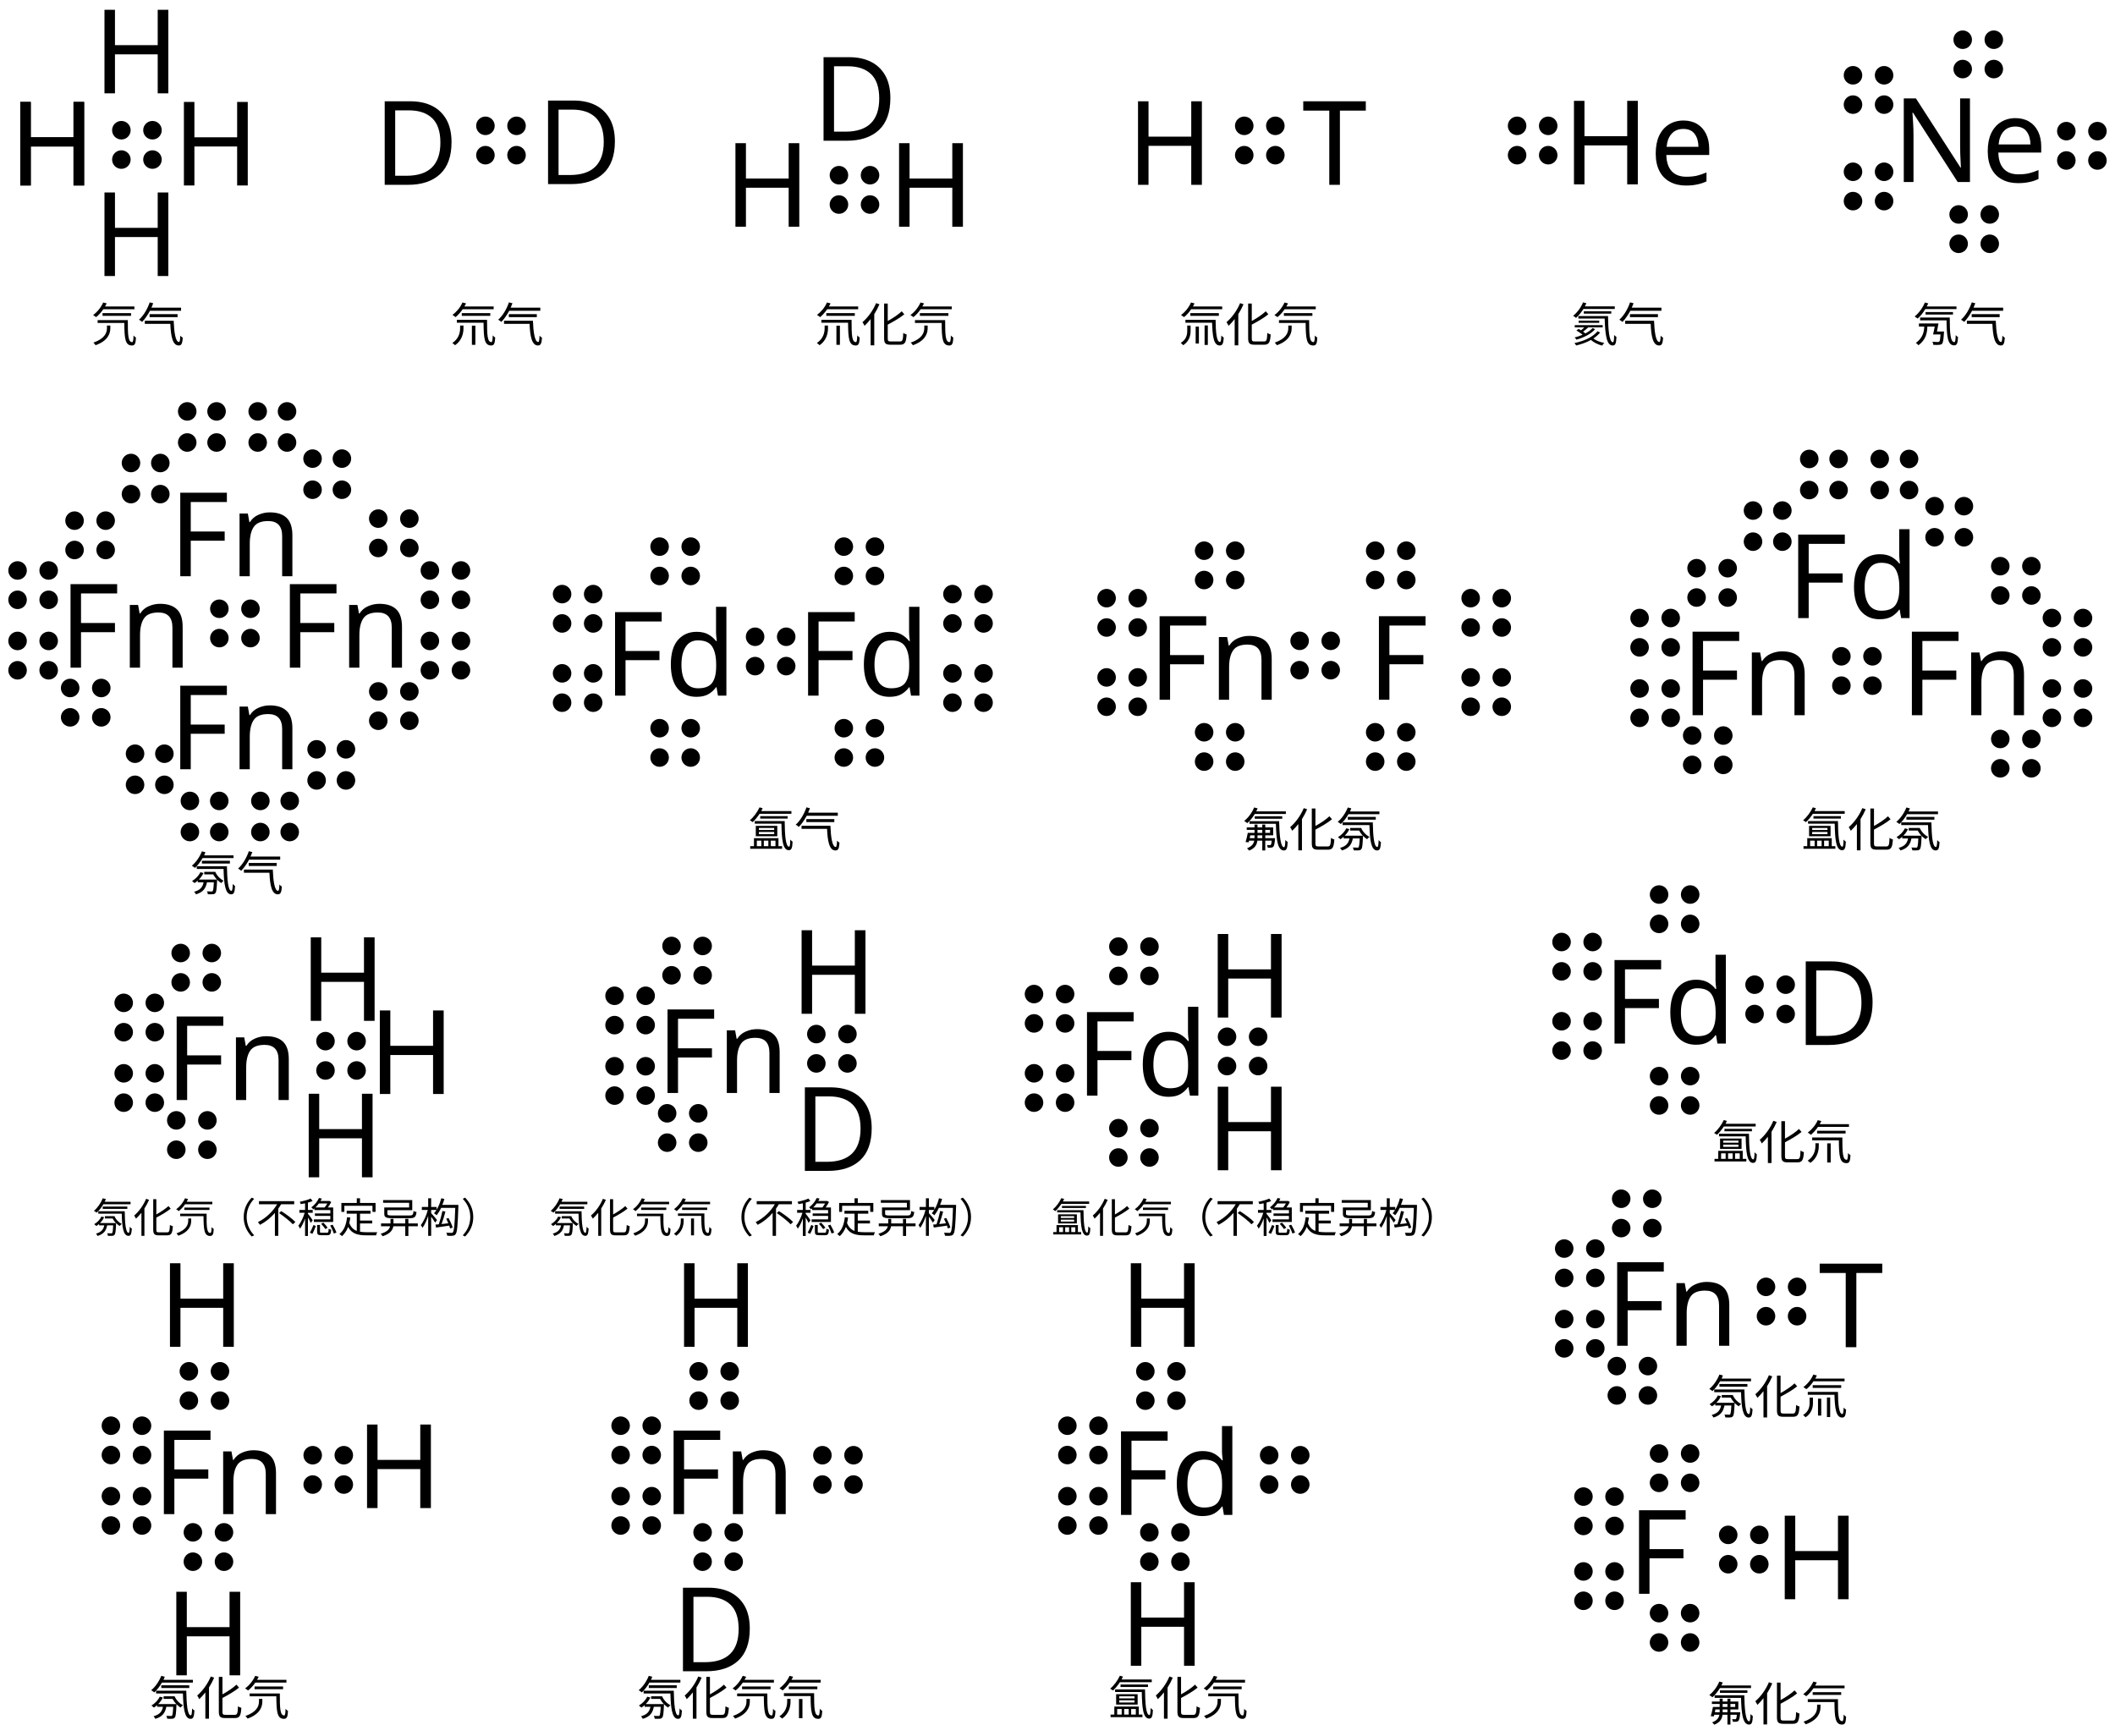
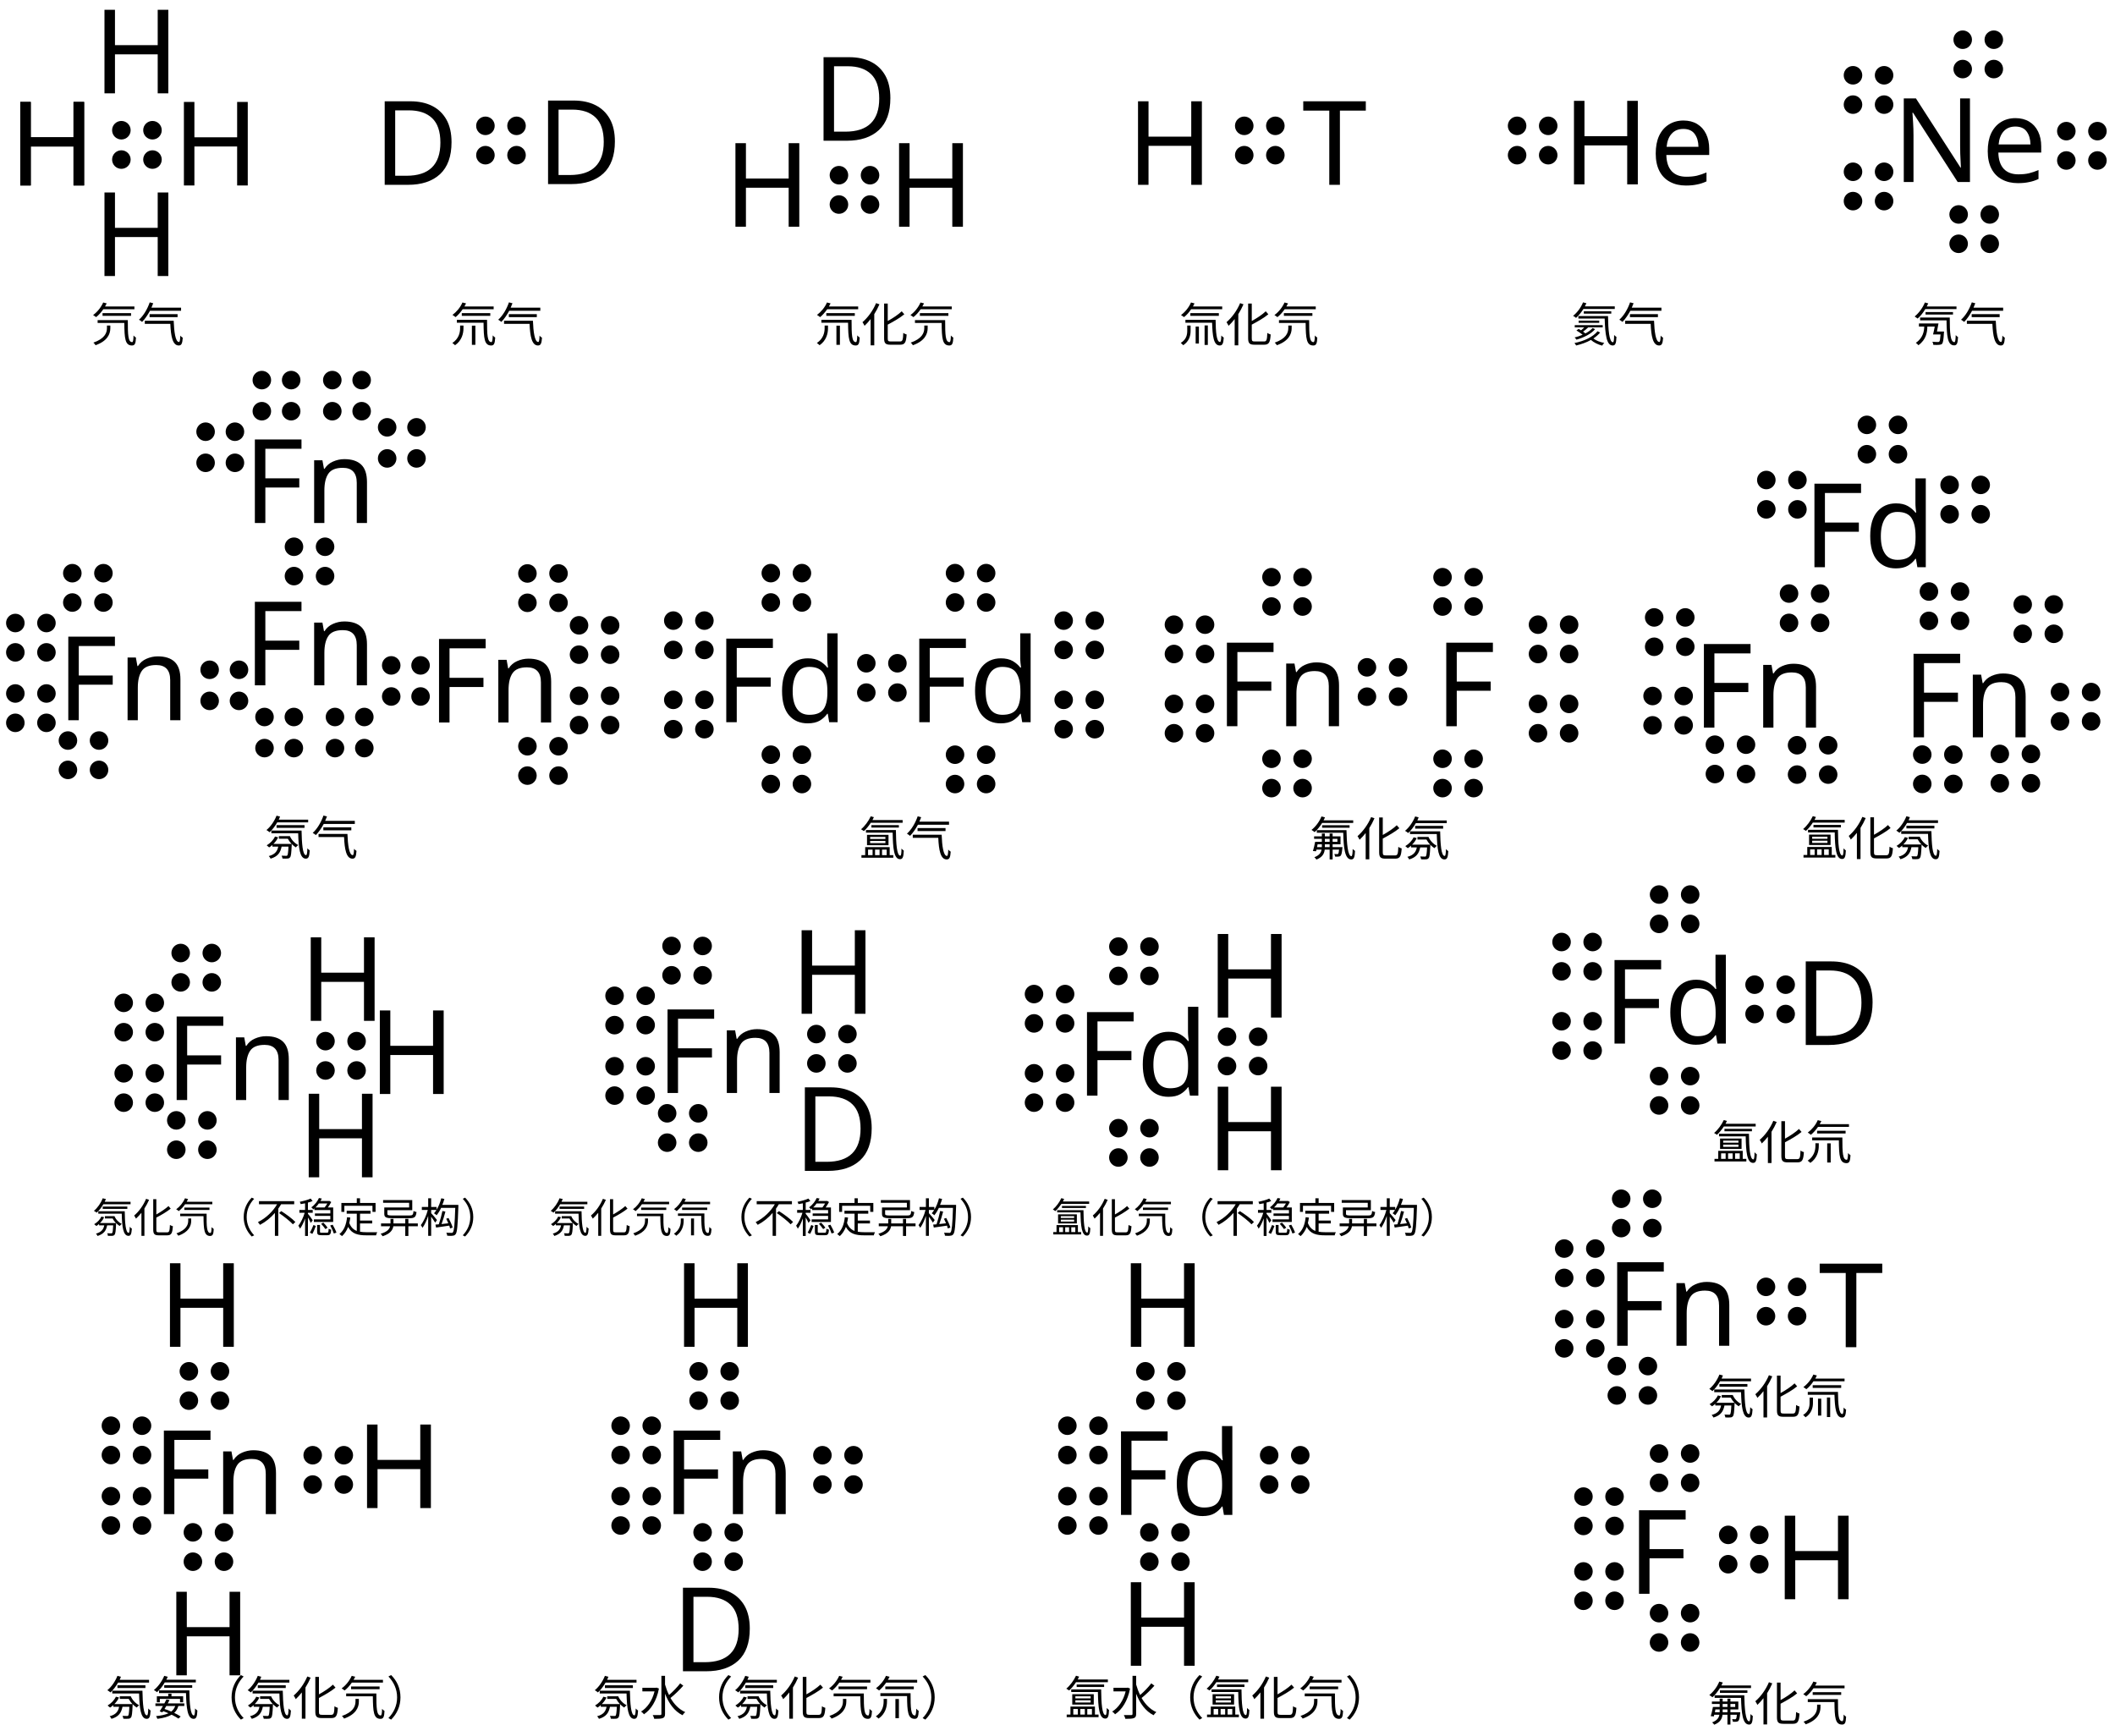
<svg xmlns="http://www.w3.org/2000/svg" xmlns:xlink="http://www.w3.org/1999/xlink" width="255.158mm" height="209.377mm" viewBox="0 0 255.159 209.377" version="1.1" id="svg5">
  <defs id="defs2">
    <rect x="-83.623" y="454.277" width="1100.661" height="101.704" id="rect59692" />
  </defs>
  <g id="layer1" transform="translate(-7.616164,-3.940977)">
-     <g id="g10414" transform="rotate(-90,38.92061,58.09317)">
-       <use x="0" y="0" xlink:href="#use7798" id="use10402" transform="translate(-19.78831,-23.38724)" width="100%" height="100%" />
-       <use x="0" y="0" xlink:href="#use7800" id="use10404" transform="translate(-19.78831,-23.38724)" width="100%" height="100%" />
-       <use x="0" y="0" xlink:href="#use7802" id="use10406" transform="translate(-19.78831,-23.91641)" width="100%" height="100%" />
-       <use x="0" y="0" xlink:href="#use7804" id="use10408" transform="translate(-19.25914,-22.85807)" width="100%" height="100%" />
+     <g id="g10414" transform="rotate(-90,41.53329,51.7048)">
+       <use x="0" y="0" xlink:href="#use7798" id="use10402" transform="translate(-37.78297,-30.0035)" width="100%" height="100%" />
+       <use x="0" y="0" xlink:href="#use7800" id="use10404" transform="translate(-37.78297,-30.0035)" width="100%" height="100%" />
+       <use x="0" y="0" xlink:href="#use7802" id="use10406" transform="translate(-37.78297,-30.53266)" width="100%" height="100%" />
+       <use x="0" y="0" xlink:href="#use7804" id="use10408" transform="translate(-37.2538,-29.47433)" width="100%" height="100%" />
    </g>
    <text xml:space="preserve" style="font-size:14.111px;line-height:1.25;font-family:sans-serif;letter-spacing:0px;word-spacing:0px;stroke-width:0.265" x="8.689" y="26.317" id="text1618">
      <tspan id="tspan1616" style="font-size:14.111px;stroke-width:0.265" x="8.689" y="26.317">H</tspan>
    </text>
    <use x="0" y="0" xlink:href="#text1618" id="use3438" transform="translate(10.1579,-11.11619)" width="100%" height="100%" />
    <use x="0" y="0" xlink:href="#use3438" id="use3440" transform="translate(9.582923,11.11619)" width="100%" height="100%" />
    <use x="0" y="0" xlink:href="#use3440" id="use3442" transform="translate(-9.582923,10.92453)" width="100%" height="100%" />
    <g id="g4868" transform="translate(-0.1776236,-0.06658741)">
      <circle style="fill:#000000;stroke:none;stroke-width:0.158;stroke-linecap:round;stroke-dasharray:0.473, 0.473" id="circle3462" cx="66.357" cy="19.188" r="1.119" />
      <circle style="fill:#000000;stroke:none;stroke-width:0.158;stroke-linecap:round;stroke-dasharray:0.473, 0.473" id="circle3464" cx="66.357" cy="22.728" r="1.119" />
      <circle style="fill:#000000;stroke:none;stroke-width:0.158;stroke-linecap:round;stroke-dasharray:0.473, 0.473" id="circle3466" cx="70.109" cy="19.188" r="1.119" />
      <circle style="fill:#000000;stroke:none;stroke-width:0.158;stroke-linecap:round;stroke-dasharray:0.473, 0.473" id="circle3468" cx="70.109" cy="22.728" r="1.119" />
    </g>
    <text xml:space="preserve" style="font-size:14.111px;line-height:1.25;font-family:sans-serif;letter-spacing:0px;word-spacing:0px;stroke-width:0.265" x="52.654" y="26.239" id="text3472">
      <tspan id="tspan3470" style="font-size:14.111px;stroke-width:0.265" x="52.654" y="26.239">D</tspan>
    </text>
    <use x="0" y="0" xlink:href="#text3472" id="use4854" transform="translate(19.70815,-0.08881178)" width="100%" height="100%" />
    <text xml:space="preserve" style="font-size:14.111px;line-height:1.25;font-family:sans-serif;letter-spacing:0px;word-spacing:0px;stroke-width:0.265" x="8.689" y="26.317" id="text4954">
      <tspan id="tspan4952" style="font-size:14.111px;stroke-width:0.265" x="8.689" y="26.317">H</tspan>
    </text>
    <text xml:space="preserve" style="font-size:14.111px;line-height:1.25;font-family:sans-serif;letter-spacing:0px;word-spacing:0px;stroke-width:0.265" x="196.13" y="26.181" id="text5726">
      <tspan id="tspan5724" style="font-size:14.111px;stroke-width:0.265" x="196.13" y="26.181">He</tspan>
    </text>
    <use x="0" y="0" xlink:href="#g4868" id="use6334" transform="translate(-43.92084,0.5291667)" width="100%" height="100%" />
    <use x="0" y="0" xlink:href="#g4868" id="use6336" transform="translate(124.464)" width="100%" height="100%" />
    <use x="0" y="0" xlink:href="#g4868" id="use6344" transform="translate(91.54584)" width="100%" height="100%" />
    <text xml:space="preserve" style="font-size:14.111px;line-height:1.25;font-family:sans-serif;letter-spacing:0px;word-spacing:0px;stroke-width:0.265" x="143.537" y="26.239" id="text6348">
      <tspan id="tspan6346" style="font-size:14.111px;stroke-width:0.265" x="143.537" y="26.239">H</tspan>
    </text>
    <text xml:space="preserve" style="font-size:14.111px;line-height:1.25;font-family:sans-serif;letter-spacing:0px;word-spacing:0px;stroke-width:0.265" x="164.703" y="26.239" id="text6454">
      <tspan id="tspan6452" style="font-size:14.111px;stroke-width:0.265" x="164.703" y="26.239">T</tspan>
    </text>
    <use x="0" y="0" xlink:href="#g4868" id="use6844" transform="translate(42.64786,5.955647)" width="100%" height="100%" />
    <use x="0" y="0" xlink:href="#use3440" id="use6928" transform="translate(86.27902,4.975172)" width="100%" height="100%" />
    <use x="0" y="0" xlink:href="#text4954" id="use6930" transform="translate(86.27902,4.975172)" width="100%" height="100%" />
    <use x="0" y="0" xlink:href="#text3472" id="use6932" transform="translate(52.94285,-5.31982)" width="100%" height="100%" />
-     <text xml:space="preserve" style="font-size:14.111px;line-height:1.25;font-family:sans-serif;letter-spacing:0px;word-spacing:0px;stroke-width:0.265" x="80.443" y="87.867" id="text6936">
-       <tspan id="tspan6934" style="font-size:14.111px;stroke-width:0.265" x="80.443" y="87.867">Fd</tspan>
-     </text>
-     <use x="0" y="0" xlink:href="#use6844" id="use7450" transform="translate(-21.63396,44.80973)" width="100%" height="100%" />
+     <text xml:space="preserve" style="font-size:14.111px;line-height:1.25;font-family:sans-serif;letter-spacing:0px;word-spacing:0px;stroke-width:0.265" x="93.859" y="91.064" id="text6936">
+       <tspan id="tspan6934" style="font-size:14.111px;stroke-width:0.265" x="93.859" y="91.064">Fd</tspan>
+     </text>
+     <use x="0" y="0" xlink:href="#use6844" id="use7450" transform="translate(-8.217552,48.00682)" width="100%" height="100%" />
    <use x="0" y="0" xlink:href="#use7450" id="use7452" transform="translate(-11.76571,5.727136)" width="100%" height="100%" />
-     <use x="0" y="0" xlink:href="#use7452" id="use7454" transform="translate(-5.6666665e-8,9.559635)" width="100%" height="100%" />
+     <use x="0" y="0" xlink:href="#use7452" id="use7454" transform="translate(-3.3333334e-8,9.559635)" width="100%" height="100%" />
    <use x="0" y="0" xlink:href="#use7454" id="use7456" transform="translate(11.76571,6.618208)" width="100%" height="100%" />
    <use x="0" y="0" xlink:href="#use7456" id="use7458" transform="translate(11.52059,-11.03035)" width="100%" height="100%" />
-     <text xml:space="preserve" style="font-size:14.111px;line-height:1.25;font-family:sans-serif;letter-spacing:0px;word-spacing:0px;stroke-width:0.265" x="103.729" y="87.867" id="text7462">
-       <tspan id="tspan7460" style="font-size:14.111px;stroke-width:0.265" x="103.729" y="87.867">Fd</tspan>
+     <text xml:space="preserve" style="font-size:14.111px;line-height:1.25;font-family:sans-serif;letter-spacing:0px;word-spacing:0px;stroke-width:0.265" x="117.146" y="91.064" id="text7462">
+       <tspan id="tspan7460" style="font-size:14.111px;stroke-width:0.265" x="117.146" y="91.064">Fd</tspan>
    </text>
    <use x="0" y="0" xlink:href="#use7452" id="use7468" transform="translate(47.09584)" width="100%" height="100%" />
    <use x="0" y="0" xlink:href="#use7454" id="use7470" transform="translate(47.09584)" width="100%" height="100%" />
    <use x="0" y="0" xlink:href="#use7450" id="use7472" transform="translate(22.225)" width="100%" height="100%" />
    <use x="0" y="0" xlink:href="#use7456" id="use7474" transform="translate(22.225)" width="100%" height="100%" />
    <text xml:space="preserve" style="font-size:14.111px;line-height:1.25;font-family:sans-serif;letter-spacing:0px;word-spacing:0px;stroke-width:0.265" x="201.021" y="129.84" id="text7496">
      <tspan id="tspan7494" style="font-size:14.111px;stroke-width:0.265" x="201.021" y="129.84">Fd</tspan>
    </text>
    <use x="0" y="0" xlink:href="#use6844" id="use7498" transform="translate(98.94443,86.78256)" width="100%" height="100%" />
-     <use x="0" y="0" xlink:href="#use7450" id="use7500" transform="translate(108.8127,47.69997)" width="100%" height="100%" />
-     <use x="0" y="0" xlink:href="#use7452" id="use7502" transform="translate(120.5785,51.53247)" width="100%" height="100%" />
-     <use x="0" y="0" xlink:href="#use7454" id="use7504" transform="translate(132.3442,48.59104)" width="100%" height="100%" />
-     <use x="0" y="0" xlink:href="#use7456" id="use7506" transform="translate(132.0991,30.94249)" width="100%" height="100%" />
+     <use x="0" y="0" xlink:href="#use7450" id="use7500" transform="translate(95.39633,44.50287)" width="100%" height="100%" />
+     <use x="0" y="0" xlink:href="#use7452" id="use7502" transform="translate(107.162,48.33537)" width="100%" height="100%" />
+     <use x="0" y="0" xlink:href="#use7454" id="use7504" transform="translate(118.9278,45.39394)" width="100%" height="100%" />
+     <use x="0" y="0" xlink:href="#use7456" id="use7506" transform="translate(118.6826,27.74539)" width="100%" height="100%" />
    <use x="0" y="0" xlink:href="#use6932" id="use7680" transform="translate(118.4965,109.0884)" width="100%" height="100%" />
    <text xml:space="preserve" style="font-size:14.111px;line-height:1.25;font-family:sans-serif;letter-spacing:0px;word-spacing:0px;stroke-width:0.265" x="137.377" y="136.119" id="text7684">
      <tspan id="tspan7682" style="font-size:14.111px;stroke-width:0.265" x="137.377" y="136.119">Fd</tspan>
    </text>
    <use x="0" y="0" xlink:href="#use6844" id="use7686" transform="translate(33.71274,93.06136)" width="100%" height="100%" />
-     <use x="0" y="0" xlink:href="#use7450" id="use7688" transform="translate(45.16849,53.97877)" width="100%" height="100%" />
-     <use x="0" y="0" xlink:href="#use7452" id="use7690" transform="translate(56.93419,57.81127)" width="100%" height="100%" />
-     <use x="0" y="0" xlink:href="#use7454" id="use7692" transform="translate(67.11239,54.86984)" width="100%" height="100%" />
-     <use x="0" y="0" xlink:href="#use7456" id="use7694" transform="translate(68.45478,37.22129)" width="100%" height="100%" />
+     <use x="0" y="0" xlink:href="#use7450" id="use7688" transform="translate(31.75208,50.78167)" width="100%" height="100%" />
+     <use x="0" y="0" xlink:href="#use7452" id="use7690" transform="translate(43.51778,54.61417)" width="100%" height="100%" />
+     <use x="0" y="0" xlink:href="#use7454" id="use7692" transform="translate(53.69598,51.67274)" width="100%" height="100%" />
+     <use x="0" y="0" xlink:href="#use7456" id="use7694" transform="translate(55.03837,34.02419)" width="100%" height="100%" />
    <use x="0" y="0" xlink:href="#use3442" id="use7696" transform="translate(134.307,89.45736)" width="100%" height="100%" />
    <use x="0" y="0" xlink:href="#use7696" id="use7698" transform="translate(-2.4333333e-6,18.42284)" width="100%" height="100%" />
-     <text xml:space="preserve" style="font-size:14.111px;line-height:1.25;font-family:sans-serif;letter-spacing:0px;word-spacing:0px;stroke-width:0.265" x="14.751" y="84.488" id="text7782">
-       <tspan id="tspan7780" style="font-size:14.111px;stroke-width:0.265" x="14.751" y="84.488">Fn</tspan>
-     </text>
-     <use x="0" y="0" xlink:href="#use6844" id="use7784" transform="translate(-92.21664,41.67528)" width="100%" height="100%" />
-     <use x="0" y="0" xlink:href="#use7450" id="use7786" transform="translate(-77.45756,2.876739)" width="100%" height="100%" />
-     <use x="0" y="0" xlink:href="#use7452" id="use7788" transform="translate(-65.69185,5.650905)" width="100%" height="100%" />
-     <use x="0" y="0" xlink:href="#use7454" id="use7790" transform="translate(-59.34615,1.767931)" width="100%" height="100%" />
-     <use x="0" y="0" xlink:href="#use7456" id="use7792" transform="translate(-53.11293,-14.40992)" width="100%" height="100%" />
-     <text xml:space="preserve" style="font-size:14.111px;line-height:1.25;font-family:sans-serif;letter-spacing:0px;word-spacing:0px;stroke-width:0.265" x="41.212" y="84.488" id="text7796">
-       <tspan id="tspan7794" style="font-size:14.111px;stroke-width:0.265" x="41.212" y="84.488">Fn</tspan>
-     </text>
-     <use x="0" y="0" xlink:href="#use7452" id="use7798" transform="translate(-15.95018,-2.8504)" width="100%" height="100%" />
-     <use x="0" y="0" xlink:href="#use7454" id="use7800" transform="translate(-15.95018,-3.908734)" width="100%" height="100%" />
-     <use x="0" y="0" xlink:href="#use7450" id="use7802" transform="translate(-33.94184,-3.379567)" width="100%" height="100%" />
-     <use x="0" y="0" xlink:href="#use7456" id="use7804" transform="translate(-33.94184,-4.437901)" width="100%" height="100%" />
-     <text xml:space="preserve" style="font-size:14.111px;line-height:1.25;font-family:sans-serif;letter-spacing:0px;word-spacing:0px;stroke-width:0.265" x="27.987" y="73.457" id="text10398">
-       <tspan id="tspan10396" style="font-size:14.111px;stroke-width:0.265" x="27.987" y="73.457">Fn</tspan>
-     </text>
-     <use x="0" y="0" xlink:href="#text10398" id="use10400" transform="translate(0,23.28629)" width="100%" height="100%" />
-     <use x="0" y="0" xlink:href="#g10414" id="use10416" transform="rotate(180,36.3858,78.94559)" width="100%" height="100%" />
-     <text xml:space="preserve" style="font-size:14.111px;line-height:1.25;font-family:sans-serif;letter-spacing:0px;word-spacing:0px;stroke-width:0.265" x="146.135" y="88.357" id="text10420">
-       <tspan id="tspan10418" style="font-size:14.111px;stroke-width:0.265" x="146.135" y="88.357">Fn</tspan>
-     </text>
-     <use x="0" y="0" xlink:href="#use6844" id="use10422" transform="translate(44.0579,45.29996)" width="100%" height="100%" />
-     <use x="0" y="0" xlink:href="#use7450" id="use10424" transform="translate(53.92615,6.217374)" width="100%" height="100%" />
-     <use x="0" y="0" xlink:href="#use7452" id="use10426" transform="translate(65.69185,10.04987)" width="100%" height="100%" />
-     <use x="0" y="0" xlink:href="#use7454" id="use10428" transform="translate(77.45756,7.108446)" width="100%" height="100%" />
-     <use x="0" y="0" xlink:href="#use7456" id="use10430" transform="translate(77.21244,-10.54011)" width="100%" height="100%" />
-     <text xml:space="preserve" style="font-size:14.111px;line-height:1.25;font-family:sans-serif;letter-spacing:0px;word-spacing:0px;stroke-width:0.265" x="172.596" y="88.357" id="text10434">
-       <tspan id="tspan10432" style="font-size:14.111px;stroke-width:0.265" x="172.596" y="88.357">F</tspan>
-     </text>
-     <use x="0" y="0" xlink:href="#use7452" id="use10436" transform="translate(109.6127,0.4902377)" width="100%" height="100%" />
-     <use x="0" y="0" xlink:href="#use7454" id="use10438" transform="translate(109.6127,0.4902377)" width="100%" height="100%" />
-     <use x="0" y="0" xlink:href="#use7450" id="use10440" transform="translate(86.32935,0.4902377)" width="100%" height="100%" />
-     <use x="0" y="0" xlink:href="#use7456" id="use10442" transform="translate(86.32935,0.4902377)" width="100%" height="100%" />
+     <text xml:space="preserve" style="font-size:14.111px;line-height:1.25;font-family:sans-serif;letter-spacing:0px;word-spacing:0px;stroke-width:0.265" x="14.482" y="90.827" id="text7782">
+       <tspan id="tspan7780" style="font-size:14.111px;stroke-width:0.265" x="14.482" y="90.827">Fn</tspan>
+     </text>
+     <use x="0" y="0" xlink:href="#use6844" id="use7784" transform="translate(-92.48592,48.01481)" width="100%" height="100%" />
+     <use x="0" y="0" xlink:href="#use7450" id="use7786" transform="translate(-91.14324,6.01917)" width="100%" height="100%" />
+     <use x="0" y="0" xlink:href="#use7452" id="use7788" transform="translate(-79.37753,8.793335)" width="100%" height="100%" />
+     <use x="0" y="0" xlink:href="#use7454" id="use7790" transform="translate(-73.03183,4.910362)" width="100%" height="100%" />
+     <use x="0" y="0" xlink:href="#use7456" id="use7792" transform="translate(-57.52828,-25.08687)" width="100%" height="100%" />
+     <text xml:space="preserve" style="font-size:14.111px;line-height:1.25;font-family:sans-serif;letter-spacing:0px;word-spacing:0px;stroke-width:0.265" x="59.207" y="91.104" id="text7796">
+       <tspan id="tspan7794" style="font-size:14.111px;stroke-width:0.265" x="59.207" y="91.104">Fn</tspan>
+     </text>
+     <use x="0" y="0" xlink:href="#use7452" id="use7798" transform="translate(-11.37192,0.5687604)" width="100%" height="100%" />
+     <use x="0" y="0" xlink:href="#use7454" id="use7800" transform="translate(-11.37192,-0.4895729)" width="100%" height="100%" />
+     <use x="0" y="0" xlink:href="#use7450" id="use7802" transform="translate(-29.36359,0.03959374)" width="100%" height="100%" />
+     <use x="0" y="0" xlink:href="#use7456" id="use7804" transform="translate(-29.36359,-1.01874)" width="100%" height="100%" />
+     <text xml:space="preserve" style="font-size:14.111px;line-height:1.25;font-family:sans-serif;letter-spacing:0px;word-spacing:0px;stroke-width:0.265" x="36.988" y="67.036" id="text10398">
+       <tspan id="tspan10396" style="font-size:14.111px;stroke-width:0.265" x="36.988" y="67.036">Fn</tspan>
+     </text>
+     <use x="0" y="0" xlink:href="#text10398" id="use10400" transform="translate(1.4842041e-8,19.58212)" width="100%" height="100%" />
+     <use x="0" y="0" xlink:href="#g10414" id="use10416" transform="rotate(180,45.38685,71.9949)" width="100%" height="100%" />
+     <text xml:space="preserve" style="font-size:14.111px;line-height:1.25;font-family:sans-serif;letter-spacing:0px;word-spacing:0px;stroke-width:0.265" x="154.259" y="91.555" id="text10420">
+       <tspan id="tspan10418" style="font-size:14.111px;stroke-width:0.265" x="154.259" y="91.555">Fn</tspan>
+     </text>
+     <use x="0" y="0" xlink:href="#use6844" id="use10422" transform="translate(52.18263,48.49706)" width="100%" height="100%" />
+     <use x="0" y="0" xlink:href="#use7450" id="use10424" transform="translate(48.63448,6.217374)" width="100%" height="100%" />
+     <use x="0" y="0" xlink:href="#use7452" id="use10426" transform="translate(60.40018,10.04987)" width="100%" height="100%" />
+     <use x="0" y="0" xlink:href="#use7454" id="use10428" transform="translate(72.16589,7.108446)" width="100%" height="100%" />
+     <use x="0" y="0" xlink:href="#use7456" id="use10430" transform="translate(71.92077,-10.54011)" width="100%" height="100%" />
+     <text xml:space="preserve" style="font-size:14.111px;line-height:1.25;font-family:sans-serif;letter-spacing:0px;word-spacing:0px;stroke-width:0.265" x="180.721" y="91.555" id="text10434">
+       <tspan id="tspan10432" style="font-size:14.111px;stroke-width:0.265" x="180.721" y="91.555">F</tspan>
+     </text>
+     <use x="0" y="0" xlink:href="#use7452" id="use10436" transform="translate(104.321,0.4902376)" width="100%" height="100%" />
+     <use x="0" y="0" xlink:href="#use7454" id="use10438" transform="translate(104.321,0.4902376)" width="100%" height="100%" />
+     <use x="0" y="0" xlink:href="#use7450" id="use10440" transform="translate(81.03768,0.4902376)" width="100%" height="100%" />
+     <use x="0" y="0" xlink:href="#use7456" id="use10442" transform="translate(81.03768,0.4902376)" width="100%" height="100%" />
    <text xml:space="preserve" style="font-size:14.111px;line-height:1.25;font-family:sans-serif;letter-spacing:0px;word-spacing:0px;stroke-width:0.265" x="235.917" y="25.893" id="text11254">
      <tspan id="tspan11252" style="font-size:14.111px;stroke-width:0.265" x="235.917" y="25.893">Ne</tspan>
    </text>
-     <use x="0" y="0" xlink:href="#use10426" id="use11534" transform="translate(90.04643,-60.99965)" width="100%" height="100%" />
+     <use x="0" y="0" xlink:href="#use10426" id="use11534" transform="translate(81.92169,-64.19675)" width="100%" height="100%" />
    <use x="0" y="0" xlink:href="#use11534" id="use11536" transform="translate(1.5185801e-7,-11.64167)" width="100%" height="100%" />
    <use x="0" y="0" xlink:href="#use11534" id="use11538" transform="translate(12.74618,5.147496)" width="100%" height="100%" />
    <use x="0" y="0" xlink:href="#use11538" id="use11540" transform="translate(0.4902381,-21.08022)" width="100%" height="100%" />
    <use x="0" y="0" xlink:href="#use11540" id="use11542" transform="translate(12.50106,11.03035)" width="100%" height="100%" />
-     <use x="0" y="0" xlink:href="#g10414" id="use11544" transform="translate(195.6853,5.736244)" width="100%" height="100%" />
-     <use x="0" y="0" xlink:href="#text7782" id="use11546" transform="translate(195.6853,5.736244)" width="100%" height="100%" />
-     <use x="0" y="0" xlink:href="#use7784" id="use11548" transform="translate(195.6853,5.736244)" width="100%" height="100%" />
-     <use x="0" y="0" xlink:href="#use7786" id="use11550" transform="translate(195.6853,5.736244)" width="100%" height="100%" />
-     <use x="0" y="0" xlink:href="#use7788" id="use11552" transform="translate(195.6853,5.736244)" width="100%" height="100%" />
-     <use x="0" y="0" xlink:href="#use7790" id="use11554" transform="translate(195.6853,5.736244)" width="100%" height="100%" />
-     <use x="0" y="0" xlink:href="#use7792" id="use11556" transform="translate(195.6853,5.736244)" width="100%" height="100%" />
-     <use x="0" y="0" xlink:href="#text7796" id="use11558" transform="translate(195.6853,5.736244)" width="100%" height="100%" />
-     <use x="0" y="0" xlink:href="#use7798" id="use11560" transform="translate(195.6853,5.736244)" width="100%" height="100%" />
-     <use x="0" y="0" xlink:href="#use7800" id="use11562" transform="translate(195.6853,5.736244)" width="100%" height="100%" />
-     <use x="0" y="0" xlink:href="#use7802" id="use11564" transform="translate(195.6853,5.736244)" width="100%" height="100%" />
-     <use x="0" y="0" xlink:href="#use7804" id="use11566" transform="translate(195.6853,5.736244)" width="100%" height="100%" />
-     <use x="0" y="0" xlink:href="#text6936" id="use11650" transform="translate(142.7396,-9.360174)" width="100%" height="100%" />
+     <use x="0" y="0" xlink:href="#text7782" id="use11546" transform="translate(197.3243,0.8905921)" width="100%" height="100%" />
+     <use x="0" y="0" xlink:href="#use7784" id="use11548" transform="translate(207.108,2.455993)" width="100%" height="100%" />
+     <use x="0" y="0" xlink:href="#use7786" id="use11550" transform="translate(197.7157,-0.6748076)" width="100%" height="100%" />
+     <use x="0" y="0" xlink:href="#use7788" id="use11552" transform="translate(197.52,0.3035672)" width="100%" height="100%" />
+     <use x="0" y="0" xlink:href="#use7790" id="use11554" transform="translate(198.694,0.4992421)" width="100%" height="100%" />
+     <use x="0" y="0" xlink:href="#use7792" id="use11556" transform="translate(181.3372,23.94619)" width="100%" height="100%" />
+     <use x="0" y="0" xlink:href="#text7796" id="use11558" transform="translate(177.8863,1.787917)" width="100%" height="100%" />
+     <use x="0" y="0" xlink:href="#use7798" id="use11560" transform="translate(174.1685,-2.516934)" width="100%" height="100%" />
+     <use x="0" y="0" xlink:href="#use7800" id="use11562" transform="translate(171.4069,7.013286)" width="100%" height="100%" />
+     <use x="0" y="0" xlink:href="#use7802" id="use11564" transform="translate(169.0809,2.179267)" width="100%" height="100%" />
+     <use x="0" y="0" xlink:href="#use7804" id="use11566" transform="translate(168.2761,1.005216)" width="100%" height="100%" />
+     <use x="0" y="0" xlink:href="#text6936" id="use11650" transform="translate(131.28,-18.69472)" width="100%" height="100%" />
    <text xml:space="preserve" style="font-size:14.111px;line-height:1.25;font-family:sans-serif;letter-spacing:0px;word-spacing:0px;stroke-width:0.265" x="27.555" y="136.65" id="text11734">
      <tspan id="tspan11732" style="font-size:14.111px;stroke-width:0.265" x="27.555" y="136.65">Fn</tspan>
    </text>
    <use x="0" y="0" xlink:href="#use6844" id="use11736" transform="translate(-79.41279,93.83801)" width="100%" height="100%" />
-     <use x="0" y="0" xlink:href="#use7450" id="use11738" transform="translate(-64.65371,55.03945)" width="100%" height="100%" />
-     <use x="0" y="0" xlink:href="#use7452" id="use11740" transform="translate(-52.888,57.81362)" width="100%" height="100%" />
-     <use x="0" y="0" xlink:href="#use7454" id="use11742" transform="translate(-46.5423,53.93064)" width="100%" height="100%" />
-     <use x="0" y="0" xlink:href="#use7456" id="use11744" transform="translate(-40.30908,37.75279)" width="100%" height="100%" />
+     <use x="0" y="0" xlink:href="#use7450" id="use11738" transform="translate(-78.07011,51.84235)" width="100%" height="100%" />
+     <use x="0" y="0" xlink:href="#use7452" id="use11740" transform="translate(-66.30441,54.61652)" width="100%" height="100%" />
+     <use x="0" y="0" xlink:href="#use7454" id="use11742" transform="translate(-59.9587,50.73354)" width="100%" height="100%" />
+     <use x="0" y="0" xlink:href="#use7456" id="use11744" transform="translate(-53.72549,34.5557)" width="100%" height="100%" />
    <use x="0" y="0" xlink:href="#use6930" id="use11746" transform="translate(-51.23567,95.80621)" width="100%" height="100%" />
    <use x="0" y="0" xlink:href="#use11746" id="use11748" transform="translate(8.33404,8.824279)" width="100%" height="100%" />
    <use x="0" y="0" xlink:href="#use11748" id="use11750" transform="translate(-8.57916,10.04987)" width="100%" height="100%" />
    <text xml:space="preserve" style="font-size:14.111px;line-height:1.25;font-family:sans-serif;letter-spacing:0px;word-spacing:0px;stroke-width:0.265" x="86.773" y="135.798" id="text11754">
      <tspan id="tspan11752" style="font-size:14.111px;stroke-width:0.265" x="86.773" y="135.798">Fn</tspan>
    </text>
    <use x="0" y="0" xlink:href="#use6844" id="use11756" transform="translate(-20.19498,92.98587)" width="100%" height="100%" />
-     <use x="0" y="0" xlink:href="#use7450" id="use11758" transform="translate(-5.435893,54.18731)" width="100%" height="100%" />
-     <use x="0" y="0" xlink:href="#use7452" id="use11760" transform="translate(6.329806,56.96147)" width="100%" height="100%" />
-     <use x="0" y="0" xlink:href="#use7454" id="use11762" transform="translate(12.67551,53.0785)" width="100%" height="100%" />
-     <use x="0" y="0" xlink:href="#use7456" id="use11764" transform="translate(18.90873,36.90065)" width="100%" height="100%" />
+     <use x="0" y="0" xlink:href="#use7450" id="use11758" transform="translate(-18.8523,50.99021)" width="100%" height="100%" />
+     <use x="0" y="0" xlink:href="#use7452" id="use11760" transform="translate(-7.086596,53.76437)" width="100%" height="100%" />
+     <use x="0" y="0" xlink:href="#use7454" id="use11762" transform="translate(-0.7408927,49.8814)" width="100%" height="100%" />
+     <use x="0" y="0" xlink:href="#use7456" id="use11764" transform="translate(5.492325,33.70355)" width="100%" height="100%" />
    <use x="0" y="0" xlink:href="#use6930" id="use11766" transform="translate(7.982142,94.95405)" width="100%" height="100%" />
    <use x="0" y="0" xlink:href="#use4854" id="use11932" transform="translate(30.98157,119.0485)" width="100%" height="100%" />
    <text xml:space="preserve" style="font-size:14.111px;line-height:1.25;font-family:sans-serif;letter-spacing:0px;word-spacing:0px;stroke-width:0.265" x="201.341" y="166.295" id="text11936">
      <tspan id="tspan11934" style="font-size:14.111px;stroke-width:0.265" x="201.341" y="166.295">Fn</tspan>
    </text>
    <use x="0" y="0" xlink:href="#use6844" id="use11938" transform="translate(94.37357,123.4829)" width="100%" height="100%" />
-     <use x="0" y="0" xlink:href="#use7450" id="use11940" transform="translate(109.1327,84.68431)" width="100%" height="100%" />
-     <use x="0" y="0" xlink:href="#use7452" id="use11942" transform="translate(120.8984,87.45848)" width="100%" height="100%" />
-     <use x="0" y="0" xlink:href="#use7454" id="use11944" transform="translate(127.2441,83.5755)" width="100%" height="100%" />
-     <use x="0" y="0" xlink:href="#use7456" id="use11946" transform="translate(133.4774,67.39765)" width="100%" height="100%" />
+     <use x="0" y="0" xlink:href="#use7450" id="use11940" transform="translate(95.7163,81.48721)" width="100%" height="100%" />
+     <use x="0" y="0" xlink:href="#use7452" id="use11942" transform="translate(107.482,84.26138)" width="100%" height="100%" />
+     <use x="0" y="0" xlink:href="#use7454" id="use11944" transform="translate(113.8277,80.3784)" width="100%" height="100%" />
+     <use x="0" y="0" xlink:href="#use7456" id="use11946" transform="translate(120.0609,64.20055)" width="100%" height="100%" />
    <use x="0" y="0" xlink:href="#text6454" id="use12112" transform="translate(62.30503,140.231)" width="100%" height="100%" />
    <text xml:space="preserve" style="font-size:14.111px;line-height:1.25;font-family:sans-serif;letter-spacing:0px;word-spacing:0px;stroke-width:0.265" x="203.976" y="196.216" id="text12116">
      <tspan id="tspan12114" style="font-size:14.111px;stroke-width:0.265" x="203.976" y="196.216">F</tspan>
    </text>
    <use x="0" y="0" xlink:href="#use6844" id="use12118" transform="translate(98.93936,154.2167)" width="100%" height="100%" />
-     <use x="0" y="0" xlink:href="#use7450" id="use12120" transform="translate(111.4535,114.605)" width="100%" height="100%" />
-     <use x="0" y="0" xlink:href="#use7452" id="use12122" transform="translate(123.2192,117.9083)" width="100%" height="100%" />
-     <use x="0" y="0" xlink:href="#use7454" id="use12124" transform="translate(132.3391,113.3794)" width="100%" height="100%" />
-     <use x="0" y="0" xlink:href="#use7456" id="use12126" transform="translate(128.9189,97.31833)" width="100%" height="100%" />
+     <use x="0" y="0" xlink:href="#use7450" id="use12120" transform="translate(98.03709,111.4079)" width="100%" height="100%" />
+     <use x="0" y="0" xlink:href="#use7452" id="use12122" transform="translate(109.8028,114.7112)" width="100%" height="100%" />
+     <use x="0" y="0" xlink:href="#use7454" id="use12124" transform="translate(118.9227,110.1823)" width="100%" height="100%" />
+     <use x="0" y="0" xlink:href="#use7456" id="use12126" transform="translate(115.5025,94.12123)" width="100%" height="100%" />
    <use x="0" y="0" xlink:href="#use11766" id="use13982" transform="translate(118.6097,70.62918)" width="100%" height="100%" />
    <text xml:space="preserve" style="font-size:14.111px;line-height:1.25;font-family:sans-serif;letter-spacing:0px;word-spacing:0px;stroke-width:0.265" x="26.012" y="186.606" id="text14068">
      <tspan id="tspan14066" style="font-size:14.111px;stroke-width:0.265" x="26.012" y="186.606">Fn</tspan>
    </text>
    <use x="0" y="0" xlink:href="#use6844" id="use14070" transform="translate(-78.42415,144.3)" width="100%" height="100%" />
-     <use x="0" y="0" xlink:href="#use7450" id="use14072" transform="translate(-66.19664,106.0534)" width="100%" height="100%" />
-     <use x="0" y="0" xlink:href="#use7452" id="use14074" transform="translate(-54.43093,108.8276)" width="100%" height="100%" />
-     <use x="0" y="0" xlink:href="#use7454" id="use14076" transform="translate(-44.54103,103.6331)" width="100%" height="100%" />
-     <use x="0" y="0" xlink:href="#use7456" id="use14078" transform="translate(-41.85201,87.70837)" width="100%" height="100%" />
+     <use x="0" y="0" xlink:href="#use7450" id="use14072" transform="translate(-79.61305,102.8563)" width="100%" height="100%" />
+     <use x="0" y="0" xlink:href="#use7452" id="use14074" transform="translate(-67.84734,105.6304)" width="100%" height="100%" />
+     <use x="0" y="0" xlink:href="#use7454" id="use14076" transform="translate(-57.95744,100.436)" width="100%" height="100%" />
+     <use x="0" y="0" xlink:href="#use7456" id="use14078" transform="translate(-55.26842,84.51127)" width="100%" height="100%" />
    <use x="0" y="0" xlink:href="#use6930" id="use14080" transform="translate(-68.22119,135.1292)" width="100%" height="100%" />
    <use x="0" y="0" xlink:href="#use11746" id="use14082" transform="translate(6.791109,58.77984)" width="100%" height="100%" />
    <use x="0" y="0" xlink:href="#use11748" id="use14084" transform="translate(-24.55206,70.13173)" width="100%" height="100%" />
    <use x="0" y="0" xlink:href="#text14068" id="use14246" transform="translate(61.49259)" width="100%" height="100%" />
    <use x="0" y="0" xlink:href="#use14070" id="use14248" transform="translate(61.49259)" width="100%" height="100%" />
    <use x="0" y="0" xlink:href="#use14072" id="use14250" transform="translate(61.49259)" width="100%" height="100%" />
    <use x="0" y="0" xlink:href="#use14074" id="use14252" transform="translate(61.49259)" width="100%" height="100%" />
    <use x="0" y="0" xlink:href="#use14076" id="use14254" transform="translate(61.49259)" width="100%" height="100%" />
    <use x="0" y="0" xlink:href="#use14078" id="use14256" transform="translate(61.49259)" width="100%" height="100%" />
    <use x="0" y="0" xlink:href="#use14080" id="use14258" transform="translate(62.02175)" width="100%" height="100%" />
    <use x="0" y="0" xlink:href="#use11932" id="use14424" transform="translate(-14.70712,60.36678)" width="100%" height="100%" />
    <use x="0" y="0" xlink:href="#use14070" id="use14428" transform="translate(115.3905)" width="100%" height="100%" />
    <use x="0" y="0" xlink:href="#use14072" id="use14430" transform="translate(115.3905)" width="100%" height="100%" />
    <use x="0" y="0" xlink:href="#use14074" id="use14432" transform="translate(115.3905)" width="100%" height="100%" />
    <use x="0" y="0" xlink:href="#use14076" id="use14434" transform="translate(115.3905)" width="100%" height="100%" />
    <use x="0" y="0" xlink:href="#use14078" id="use14436" transform="translate(115.3905)" width="100%" height="100%" />
    <use x="0" y="0" xlink:href="#use14080" id="use14438" transform="translate(115.9196)" width="100%" height="100%" />
    <text xml:space="preserve" style="font-size:14.111px;line-height:1.25;font-family:sans-serif;letter-spacing:0px;word-spacing:0px;stroke-width:0.265" x="141.479" y="186.703" id="text14524">
      <tspan id="tspan14522" style="font-size:14.111px;stroke-width:0.265" x="141.479" y="186.703">Fd</tspan>
    </text>
    <use x="0" y="0" xlink:href="#use14438" id="use14606" transform="translate(2.6666667e-7,38.47991)" width="100%" height="100%" />
    <text xml:space="preserve" style="font-size:5.644px;line-height:1.25;font-family:sans-serif;letter-spacing:0px;word-spacing:0px;stroke-width:0.265" x="18.581" y="45.167" id="text37792">
      <tspan id="tspan37790" style="font-size:5.644px;stroke-width:0.265" x="18.581" y="45.167">氕气</tspan>
    </text>
    <text xml:space="preserve" style="font-size:5.644px;line-height:1.25;font-family:sans-serif;letter-spacing:0px;word-spacing:0px;stroke-width:0.265" x="61.922" y="45.167" id="text40516">
      <tspan id="tspan40514" style="font-size:5.644px;stroke-width:0.265" x="61.922" y="45.167">氘气</tspan>
    </text>
    <text xml:space="preserve" style="font-size:5.644px;line-height:1.25;font-family:sans-serif;letter-spacing:0px;word-spacing:0px;stroke-width:0.265" x="105.897" y="45.167" id="text40520">
      <tspan id="tspan40518" style="font-size:5.644px;stroke-width:0.265" x="105.897" y="45.167">氘化氕</tspan>
    </text>
    <text xml:space="preserve" style="font-size:5.644px;line-height:1.25;font-family:sans-serif;letter-spacing:0px;word-spacing:0px;stroke-width:0.265" x="149.818" y="45.167" id="text42486">
      <tspan id="tspan42484" style="font-size:5.644px;stroke-width:0.265" x="149.818" y="45.167">氚化氕</tspan>
    </text>
    <text xml:space="preserve" style="font-size:5.644px;line-height:1.25;font-family:sans-serif;letter-spacing:0px;word-spacing:0px;stroke-width:0.265" x="197.175" y="45.167" id="text42700">
      <tspan id="tspan42698" style="font-size:5.644px;stroke-width:0.265" x="197.175" y="45.167">氦气</tspan>
    </text>
    <text xml:space="preserve" style="font-size:5.644px;line-height:1.25;font-family:sans-serif;letter-spacing:0px;word-spacing:0px;stroke-width:0.265" x="238.402" y="45.167" id="text42806">
      <tspan id="tspan42804" style="font-size:5.644px;stroke-width:0.265" x="238.402" y="45.167">氖气</tspan>
    </text>
-     <text xml:space="preserve" style="font-size:5.644px;line-height:1.25;font-family:sans-serif;letter-spacing:0px;word-spacing:0px;stroke-width:0.265" x="30.541" y="111.382" id="text43038">
-       <tspan id="tspan43036" style="font-size:5.644px;stroke-width:0.265" x="30.541" y="111.382">氛气</tspan>
-     </text>
-     <text xml:space="preserve" style="font-size:5.644px;line-height:1.25;font-family:sans-serif;letter-spacing:0px;word-spacing:0px;stroke-width:0.265" x="97.814" y="106.09" id="text43458">
-       <tspan id="tspan43456" style="font-size:5.644px;stroke-width:0.265" x="97.814" y="106.09">氲气</tspan>
-     </text>
-     <text xml:space="preserve" style="font-size:5.644px;line-height:1.25;font-family:sans-serif;letter-spacing:0px;word-spacing:0px;stroke-width:0.265" x="157.495" y="106.09" id="text45088">
-       <tspan id="tspan45086" style="font-size:5.644px;stroke-width:0.265" x="157.495" y="106.09">氟化氛</tspan>
-     </text>
-     <text xml:space="preserve" style="font-size:5.644px;line-height:1.25;font-family:sans-serif;letter-spacing:0px;word-spacing:0px;stroke-width:0.265" x="224.884" y="106.09" id="text45598">
-       <tspan id="tspan45596" style="font-size:5.644px;stroke-width:0.265" x="224.884" y="106.09">氲化氛</tspan>
+     <text xml:space="preserve" style="font-size:5.644px;line-height:1.25;font-family:sans-serif;letter-spacing:0px;word-spacing:0px;stroke-width:0.265" x="39.542" y="107.077" id="text43038">
+       <tspan id="tspan43036" style="font-size:5.644px;stroke-width:0.265" x="39.542" y="107.077">氛气</tspan>
+     </text>
+     <text xml:space="preserve" style="font-size:5.644px;line-height:1.25;font-family:sans-serif;letter-spacing:0px;word-spacing:0px;stroke-width:0.265" x="111.23" y="107.171" id="text43458">
+       <tspan id="tspan43456" style="font-size:5.644px;stroke-width:0.265" x="111.23" y="107.171">氲气</tspan>
+     </text>
+     <text xml:space="preserve" style="font-size:5.644px;line-height:1.25;font-family:sans-serif;letter-spacing:0px;word-spacing:0px;stroke-width:0.265" x="165.62" y="107.171" id="text45088">
+       <tspan id="tspan45086" style="font-size:5.644px;stroke-width:0.265" x="165.62" y="107.171">氟化氛</tspan>
+     </text>
+     <text xml:space="preserve" style="font-size:5.644px;line-height:1.25;font-family:sans-serif;letter-spacing:0px;word-spacing:0px;stroke-width:0.265" x="224.884" y="107.149" id="text45598">
+       <tspan id="tspan45596" style="font-size:5.644px;stroke-width:0.265" x="224.884" y="107.149">氲化氛</tspan>
    </text>
    <text xml:space="preserve" style="font-size:4.939px;line-height:1.25;font-family:sans-serif;letter-spacing:0px;word-spacing:0px;stroke-width:0.265" x="18.759" y="152.643" id="text48978">
      <tspan id="tspan48976" style="font-size:4.939px;stroke-width:0.265" x="18.759" y="152.643">氛化氕（不稳定异构）</tspan>
    </text>
    <text xml:space="preserve" style="font-size:4.939px;line-height:1.25;font-family:sans-serif;letter-spacing:0px;word-spacing:0px;stroke-width:0.265" x="73.866" y="152.643" id="text49168">
      <tspan id="tspan49166" style="font-size:4.939px;stroke-width:0.265" x="73.866" y="152.643">氛化氕氘（不稳定异构）</tspan>
    </text>
    <text xml:space="preserve" style="font-size:4.939px;line-height:1.25;font-family:sans-serif;letter-spacing:0px;word-spacing:0px;stroke-width:0.265" x="134.407" y="152.643" id="text51414">
      <tspan id="tspan51412" style="font-size:4.939px;stroke-width:0.265" x="134.407" y="152.643">氲化氕（不稳定异构）</tspan>
    </text>
    <text xml:space="preserve" style="font-size:5.644px;line-height:1.25;font-family:sans-serif;letter-spacing:0px;word-spacing:0px;stroke-width:0.265" x="214.144" y="143.811" id="text52726">
      <tspan id="tspan52724" style="font-size:5.644px;stroke-width:0.265" x="214.144" y="143.811">氲化氘</tspan>
    </text>
-     <text xml:space="preserve" style="font-size:5.644px;line-height:1.25;font-family:sans-serif;letter-spacing:0px;word-spacing:0px;stroke-width:0.265" x="25.638" y="210.851" id="text53444">
-       <tspan id="tspan53442" style="font-size:5.644px;stroke-width:0.265" x="25.638" y="210.851">氛化氕</tspan>
-     </text>
-     <text xml:space="preserve" style="font-size:5.644px;line-height:1.25;font-family:sans-serif;letter-spacing:0px;word-spacing:0px;stroke-width:0.265" x="84.449" y="210.851" id="text53448">
-       <tspan id="tspan53446" style="font-size:5.644px;stroke-width:0.265" x="84.449" y="210.851">氛化氕氘</tspan>
-     </text>
-     <text xml:space="preserve" style="font-size:5.644px;line-height:1.25;font-family:sans-serif;letter-spacing:0px;word-spacing:0px;stroke-width:0.265" x="141.286" y="210.851" id="text53452">
-       <tspan id="tspan53450" style="font-size:5.644px;stroke-width:0.265" x="141.286" y="210.851">氲化氕</tspan>
+     <text xml:space="preserve" style="font-size:5.644px;line-height:1.25;font-family:sans-serif;letter-spacing:0px;word-spacing:0px;stroke-width:0.265" x="20.347" y="210.851" id="text53444">
+       <tspan id="tspan53442" style="font-size:5.644px;stroke-width:0.265" x="20.347" y="210.851">氛氨（氛化氕）</tspan>
+     </text>
+     <text xml:space="preserve" style="font-size:5.644px;line-height:1.25;font-family:sans-serif;letter-spacing:0px;word-spacing:0px;stroke-width:0.265" x="79.158" y="210.851" id="text53448">
+       <tspan id="tspan53446" style="font-size:5.644px;stroke-width:0.265" x="79.158" y="210.851">氛水（氛化氕氘）</tspan>
+     </text>
+     <text xml:space="preserve" style="font-size:5.644px;line-height:1.25;font-family:sans-serif;letter-spacing:0px;word-spacing:0px;stroke-width:0.265" x="135.994" y="210.851" id="text53452">
+       <tspan id="tspan53450" style="font-size:5.644px;stroke-width:0.265" x="135.994" y="210.851">氲水（氲化氕）</tspan>
    </text>
    <text xml:space="preserve" transform="matrix(0.2645833,0,0,0.2645833,9.067345,3.940977)" id="text59690" style="font-size:13.333px;line-height:1.25;font-family:sans-serif;letter-spacing:0px;word-spacing:0px;white-space:pre;shape-inside:url(#rect59692)" />
    <text xml:space="preserve" style="font-size:5.644px;line-height:1.25;font-family:sans-serif;letter-spacing:0px;word-spacing:0px;stroke-width:0.265" x="213.615" y="174.502" id="text61222">
      <tspan id="tspan61220" style="font-size:5.644px;stroke-width:0.265" x="213.615" y="174.502">氛化氚</tspan>
    </text>
    <text xml:space="preserve" style="font-size:5.644px;line-height:1.25;font-family:sans-serif;letter-spacing:0px;word-spacing:0px;stroke-width:0.265" x="213.615" y="211.544" id="text61226">
      <tspan id="tspan61224" style="font-size:5.644px;stroke-width:0.265" x="213.615" y="211.544">氟化氕</tspan>
    </text>
+     <use x="0" y="0" xlink:href="#use7784" id="use8053" transform="translate(204.3686,-11.24126)" width="100%" height="100%" />
+     <use x="0" y="0" xlink:href="#use8053" id="use8055" transform="translate(12.13186,-6.652953)" width="100%" height="100%" />
+     <use x="0" y="0" xlink:href="#use8055" id="use8057" transform="translate(9.97943,7.239979)" width="100%" height="100%" />
+     <use x="0" y="0" xlink:href="#use11560" id="use8059" transform="translate(4.500527,10.56645)" width="100%" height="100%" />
  </g>
</svg>
